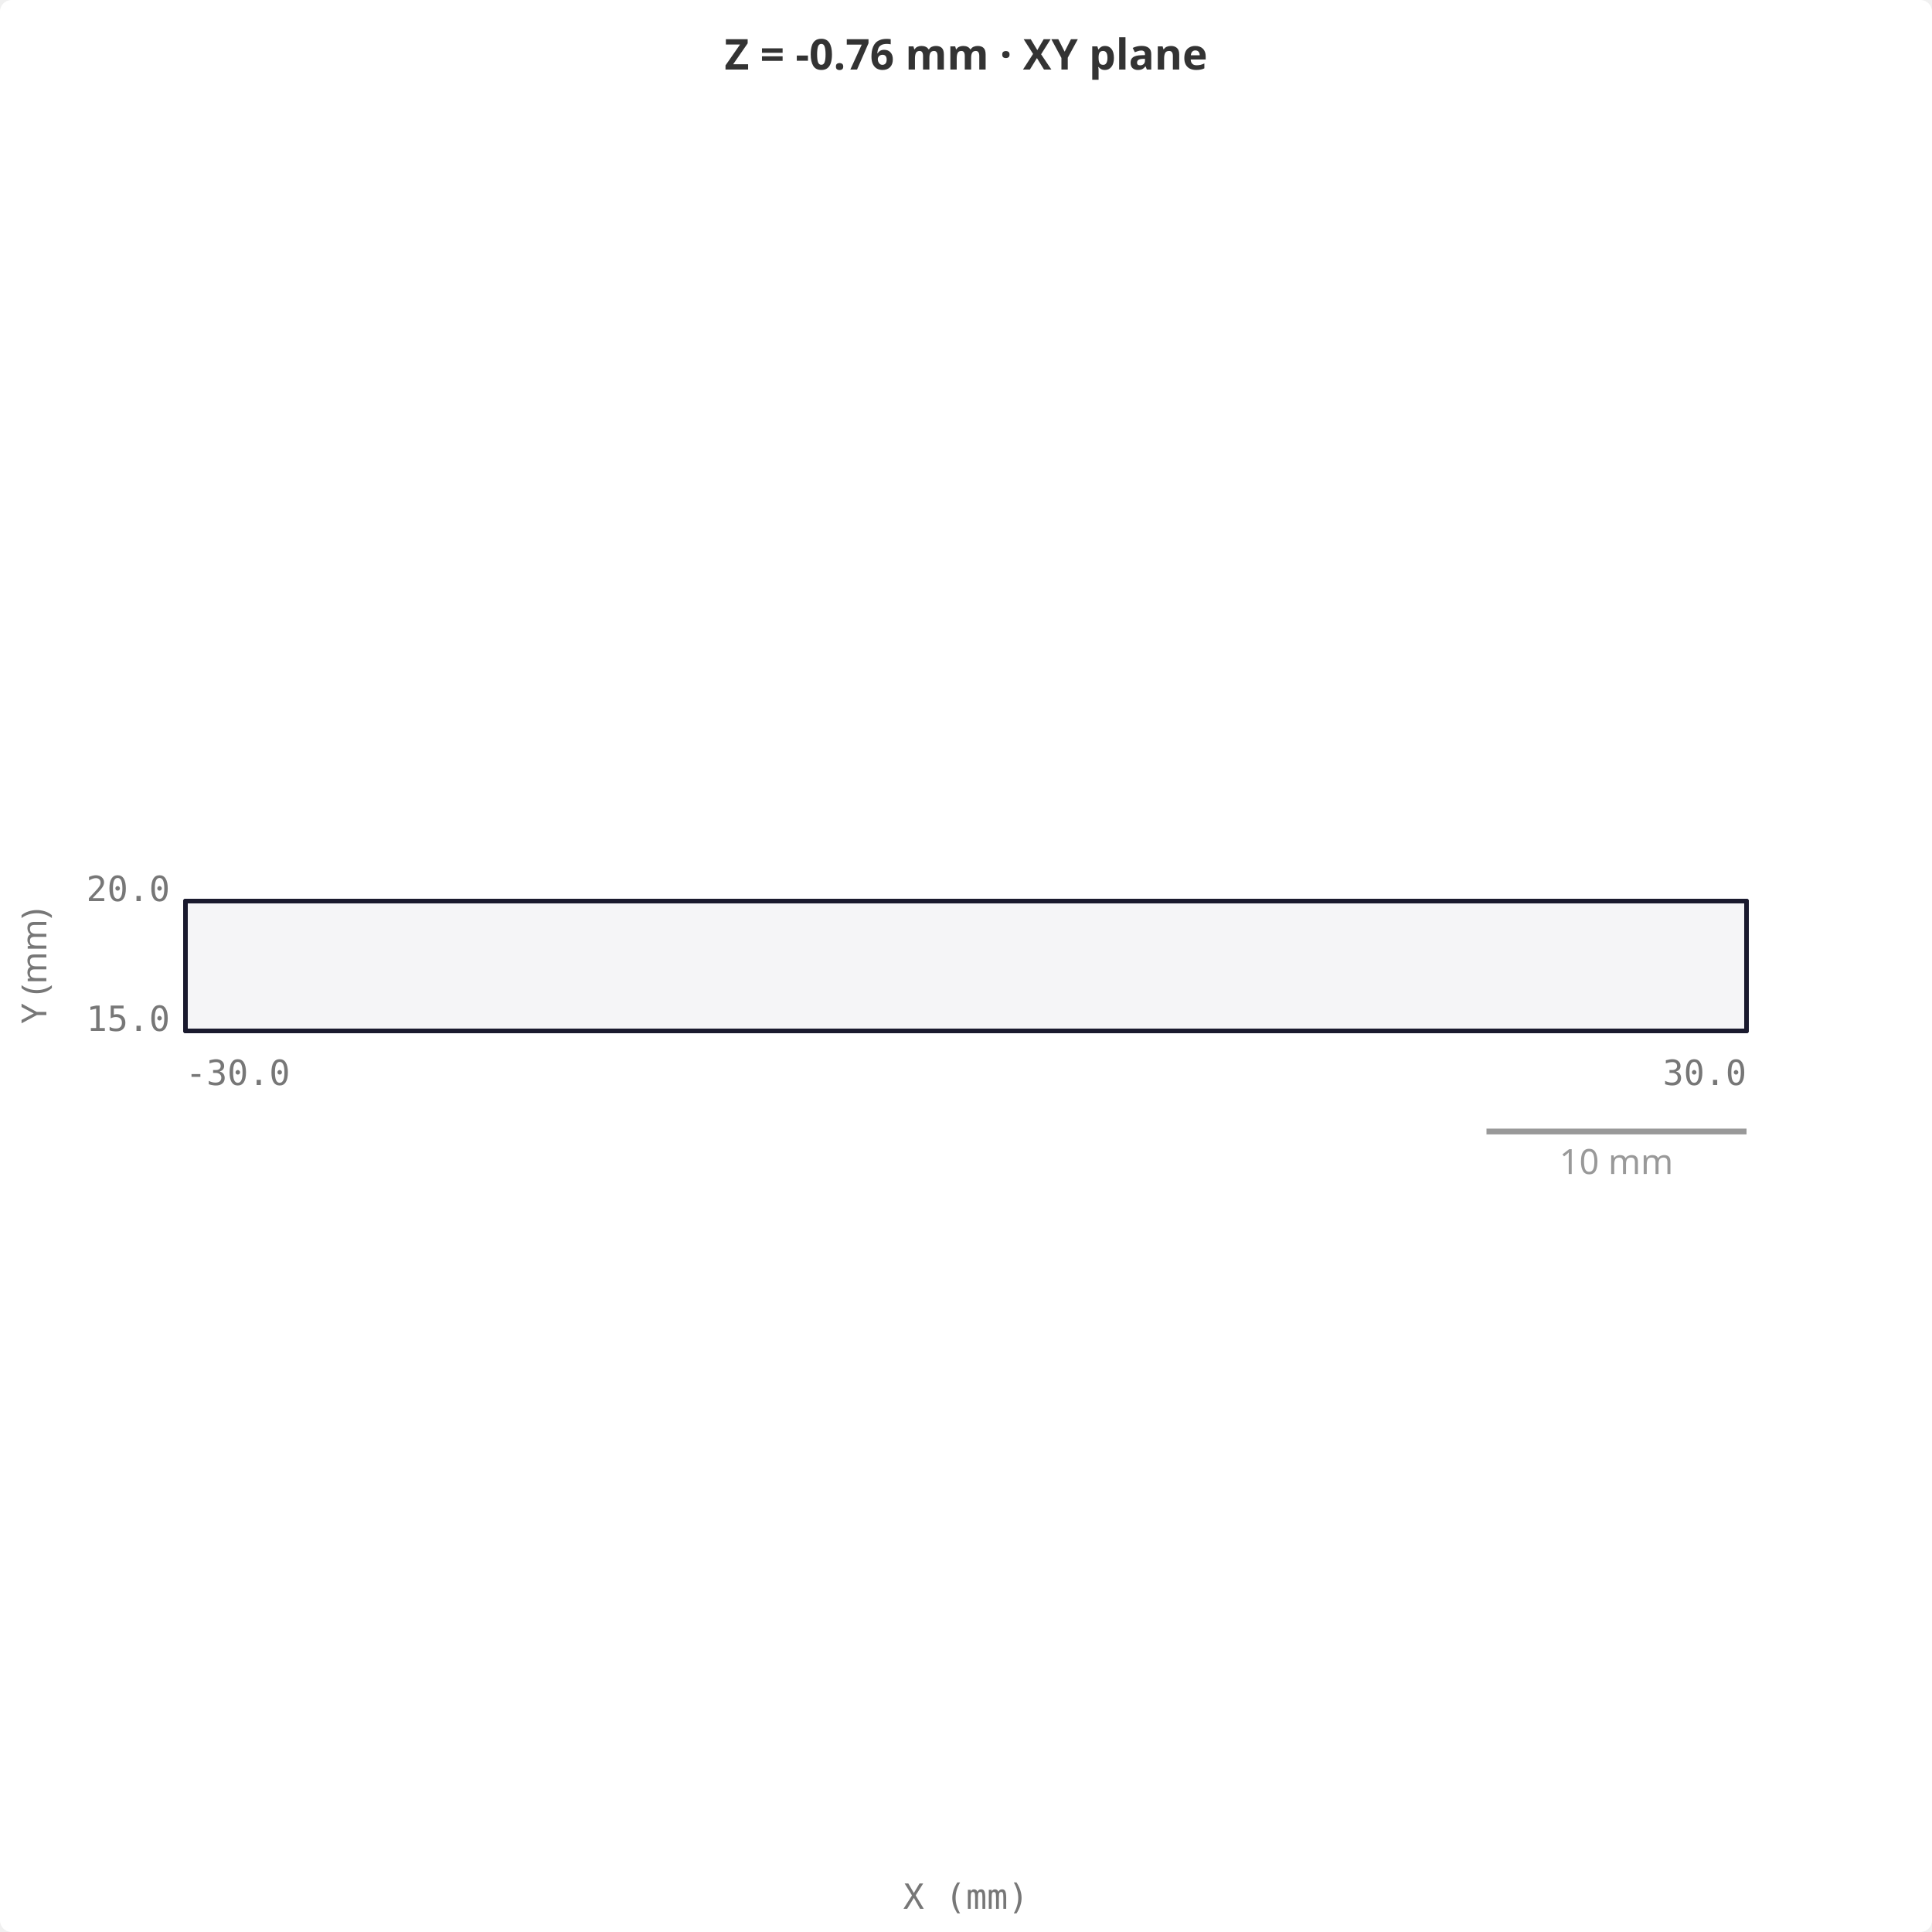
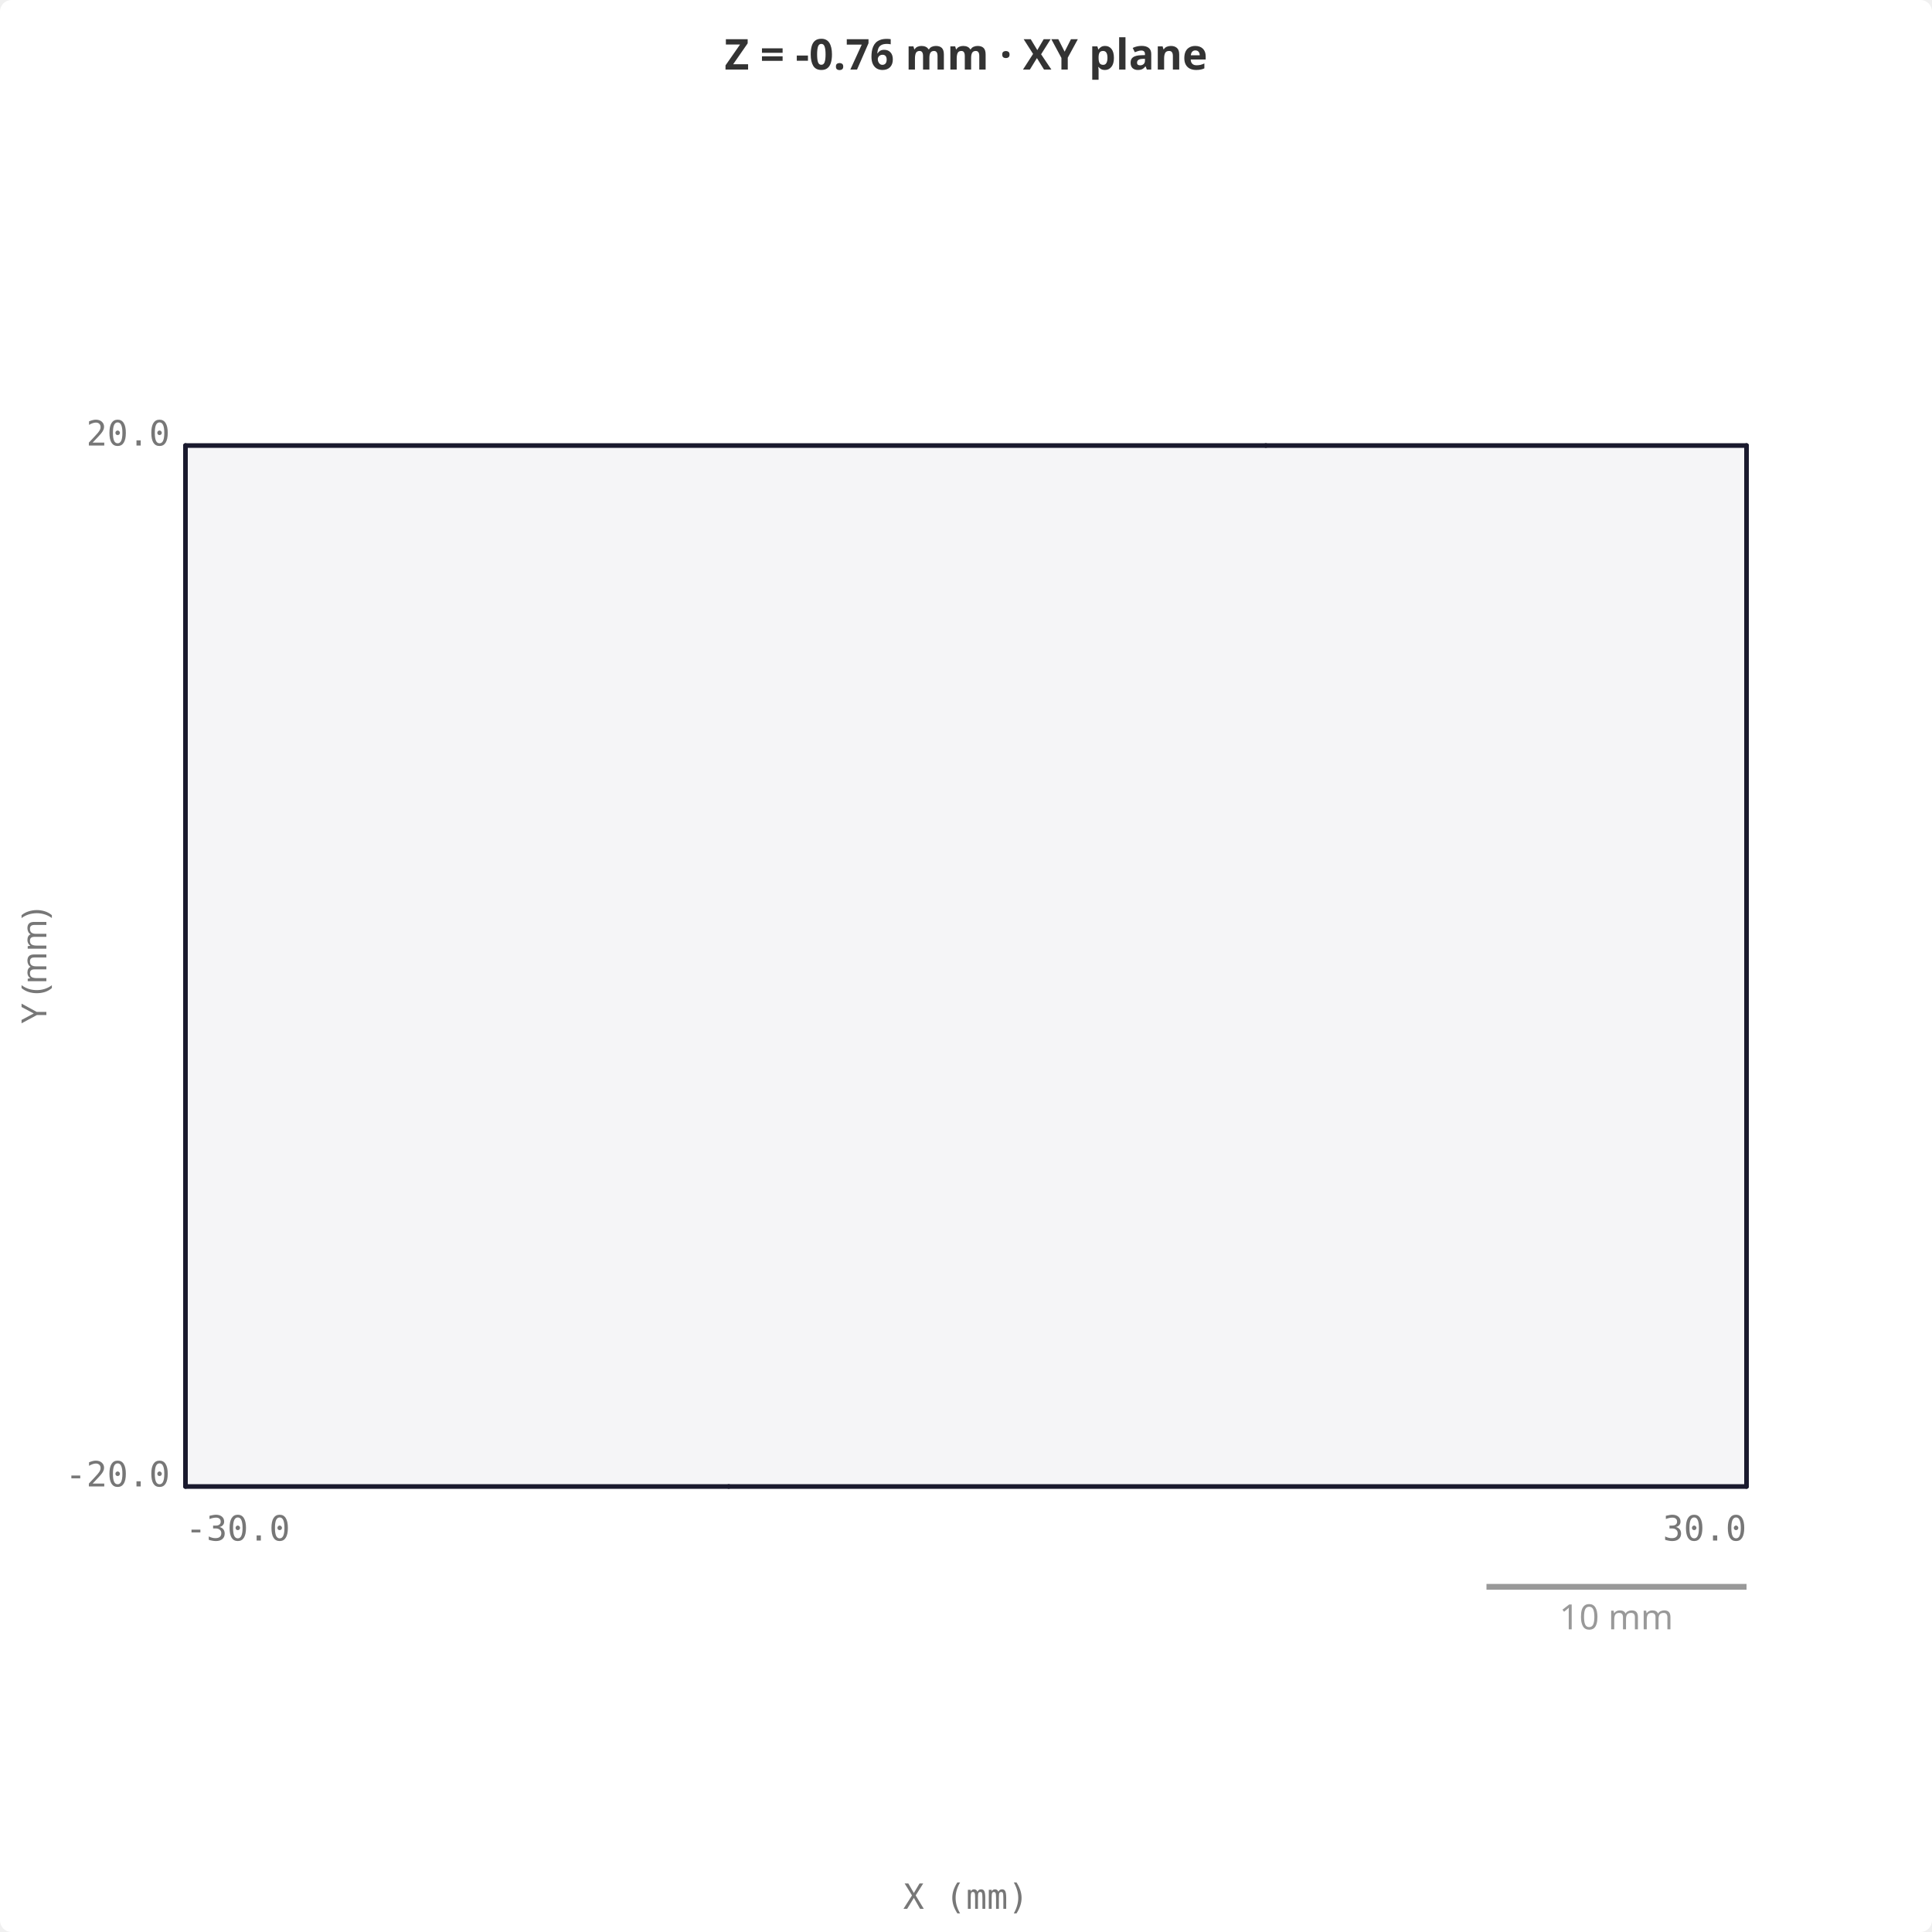
<svg xmlns="http://www.w3.org/2000/svg" width="500" height="500">
  <rect width="500" height="500" fill="white" rx="3" />
-   <rect x="48.0" y="233.2" width="404.0" height="33.7" fill="#f5f5f7" stroke="#e0e0e0" stroke-width="0.5" />
+   <rect x="48.0" y="115.3" width="404.0" height="269.3" fill="#f5f5f7" stroke="#e0e0e0" stroke-width="0.5" />
  <text x="250" y="18" text-anchor="middle" font-size="11" font-weight="600" fill="#333" font-family="sans-serif">Z = -0.76 mm  ·  XY plane</text>
  <g>
-     <line x1="48.0" y1="264.3" x2="48.0" y2="266.8" stroke="#1a1a2e" stroke-width="1.2" stroke-linecap="round" />
-     <line x1="48.0" y1="253.9" x2="48.0" y2="264.3" stroke="#1a1a2e" stroke-width="1.2" stroke-linecap="round" />
-     <line x1="48.0" y1="233.2" x2="48.0" y2="253.9" stroke="#1a1a2e" stroke-width="1.2" stroke-linecap="round" />
-     <line x1="421.3" y1="266.8" x2="452.0" y2="266.8" stroke="#1a1a2e" stroke-width="1.2" stroke-linecap="round" />
-     <line x1="48.0" y1="266.8" x2="421.3" y2="266.8" stroke="#1a1a2e" stroke-width="1.2" stroke-linecap="round" />
-     <line x1="48.0" y1="233.2" x2="327.6" y2="233.2" stroke="#1a1a2e" stroke-width="1.2" stroke-linecap="round" />
-     <line x1="452.0" y1="233.2" x2="327.6" y2="233.2" stroke="#1a1a2e" stroke-width="1.2" stroke-linecap="round" />
-     <line x1="452.0" y1="266.8" x2="452.0" y2="264.3" stroke="#1a1a2e" stroke-width="1.2" stroke-linecap="round" />
-     <line x1="452.0" y1="264.3" x2="452.0" y2="253.9" stroke="#1a1a2e" stroke-width="1.2" stroke-linecap="round" />
-     <line x1="452.0" y1="253.9" x2="452.0" y2="233.2" stroke="#1a1a2e" stroke-width="1.2" stroke-linecap="round" />
+     <line x1="48.0" y1="140.2" x2="48.0" y2="149.0" stroke="#1a1a2e" stroke-width="1.2" stroke-linecap="round" />
+     <line x1="48.0" y1="115.3" x2="48.0" y2="140.2" stroke="#1a1a2e" stroke-width="1.2" stroke-linecap="round" />
+     <line x1="48.0" y1="231.0" x2="48.0" y2="384.7" stroke="#1a1a2e" stroke-width="1.2" stroke-linecap="round" />
+     <line x1="48.0" y1="149.0" x2="48.0" y2="231.0" stroke="#1a1a2e" stroke-width="1.2" stroke-linecap="round" />
+     <line x1="48.0" y1="115.3" x2="327.6" y2="115.3" stroke="#1a1a2e" stroke-width="1.2" stroke-linecap="round" />
+     <line x1="452.0" y1="115.3" x2="327.6" y2="115.3" stroke="#1a1a2e" stroke-width="1.2" stroke-linecap="round" />
+     <line x1="188.6" y1="384.7" x2="452.0" y2="384.7" stroke="#1a1a2e" stroke-width="1.2" stroke-linecap="round" />
+     <line x1="48.0" y1="384.7" x2="188.6" y2="384.7" stroke="#1a1a2e" stroke-width="1.2" stroke-linecap="round" />
+     <line x1="452.0" y1="149.0" x2="452.0" y2="140.2" stroke="#1a1a2e" stroke-width="1.2" stroke-linecap="round" />
+     <line x1="452.0" y1="140.2" x2="452.0" y2="115.3" stroke="#1a1a2e" stroke-width="1.2" stroke-linecap="round" />
+     <line x1="452.0" y1="384.7" x2="452.0" y2="231.0" stroke="#1a1a2e" stroke-width="1.2" stroke-linecap="round" />
+     <line x1="452.0" y1="231.0" x2="452.0" y2="149.0" stroke="#1a1a2e" stroke-width="1.2" stroke-linecap="round" />
  </g>
-   <text x="48.0" y="280.8" text-anchor="start" font-size="9" fill="#777" font-family="monospace">-30.0</text>
-   <text x="452.0" y="280.8" text-anchor="end" font-size="9" fill="#777" font-family="monospace">30.0</text>
-   <text x="44.0" y="266.8" text-anchor="end" font-size="9" fill="#777" font-family="monospace">15.0</text>
-   <text x="44.0" y="233.2" text-anchor="end" font-size="9" fill="#777" font-family="monospace">20.0</text>
+   <text x="48.0" y="398.7" text-anchor="start" font-size="9" fill="#777" font-family="monospace">-30.0</text>
+   <text x="452.0" y="398.7" text-anchor="end" font-size="9" fill="#777" font-family="monospace">30.0</text>
+   <text x="44.0" y="384.7" text-anchor="end" font-size="9" fill="#777" font-family="monospace">-20.0</text>
+   <text x="44.0" y="115.3" text-anchor="end" font-size="9" fill="#777" font-family="monospace">20.0</text>
  <text x="250.0" y="494.0" text-anchor="middle" font-size="9" fill="#777" font-family="monospace">X (mm)</text>
  <text x="12" y="250.0" text-anchor="middle" font-size="9" fill="#777" font-family="sans-serif" transform="rotate(-90 12 250.0)">Y (mm)</text>
-   <line x1="384.7" y1="292.833" x2="452.0" y2="292.833" stroke="#999" stroke-width="1.5" />
-   <text x="418.3" y="303.833" text-anchor="middle" font-size="9" fill="#999" font-family="sans-serif">10 mm</text>
+   <line x1="384.7" y1="410.667" x2="452.0" y2="410.667" stroke="#999" stroke-width="1.5" />
+   <text x="418.3" y="421.667" text-anchor="middle" font-size="9" fill="#999" font-family="sans-serif">10 mm</text>
</svg>
